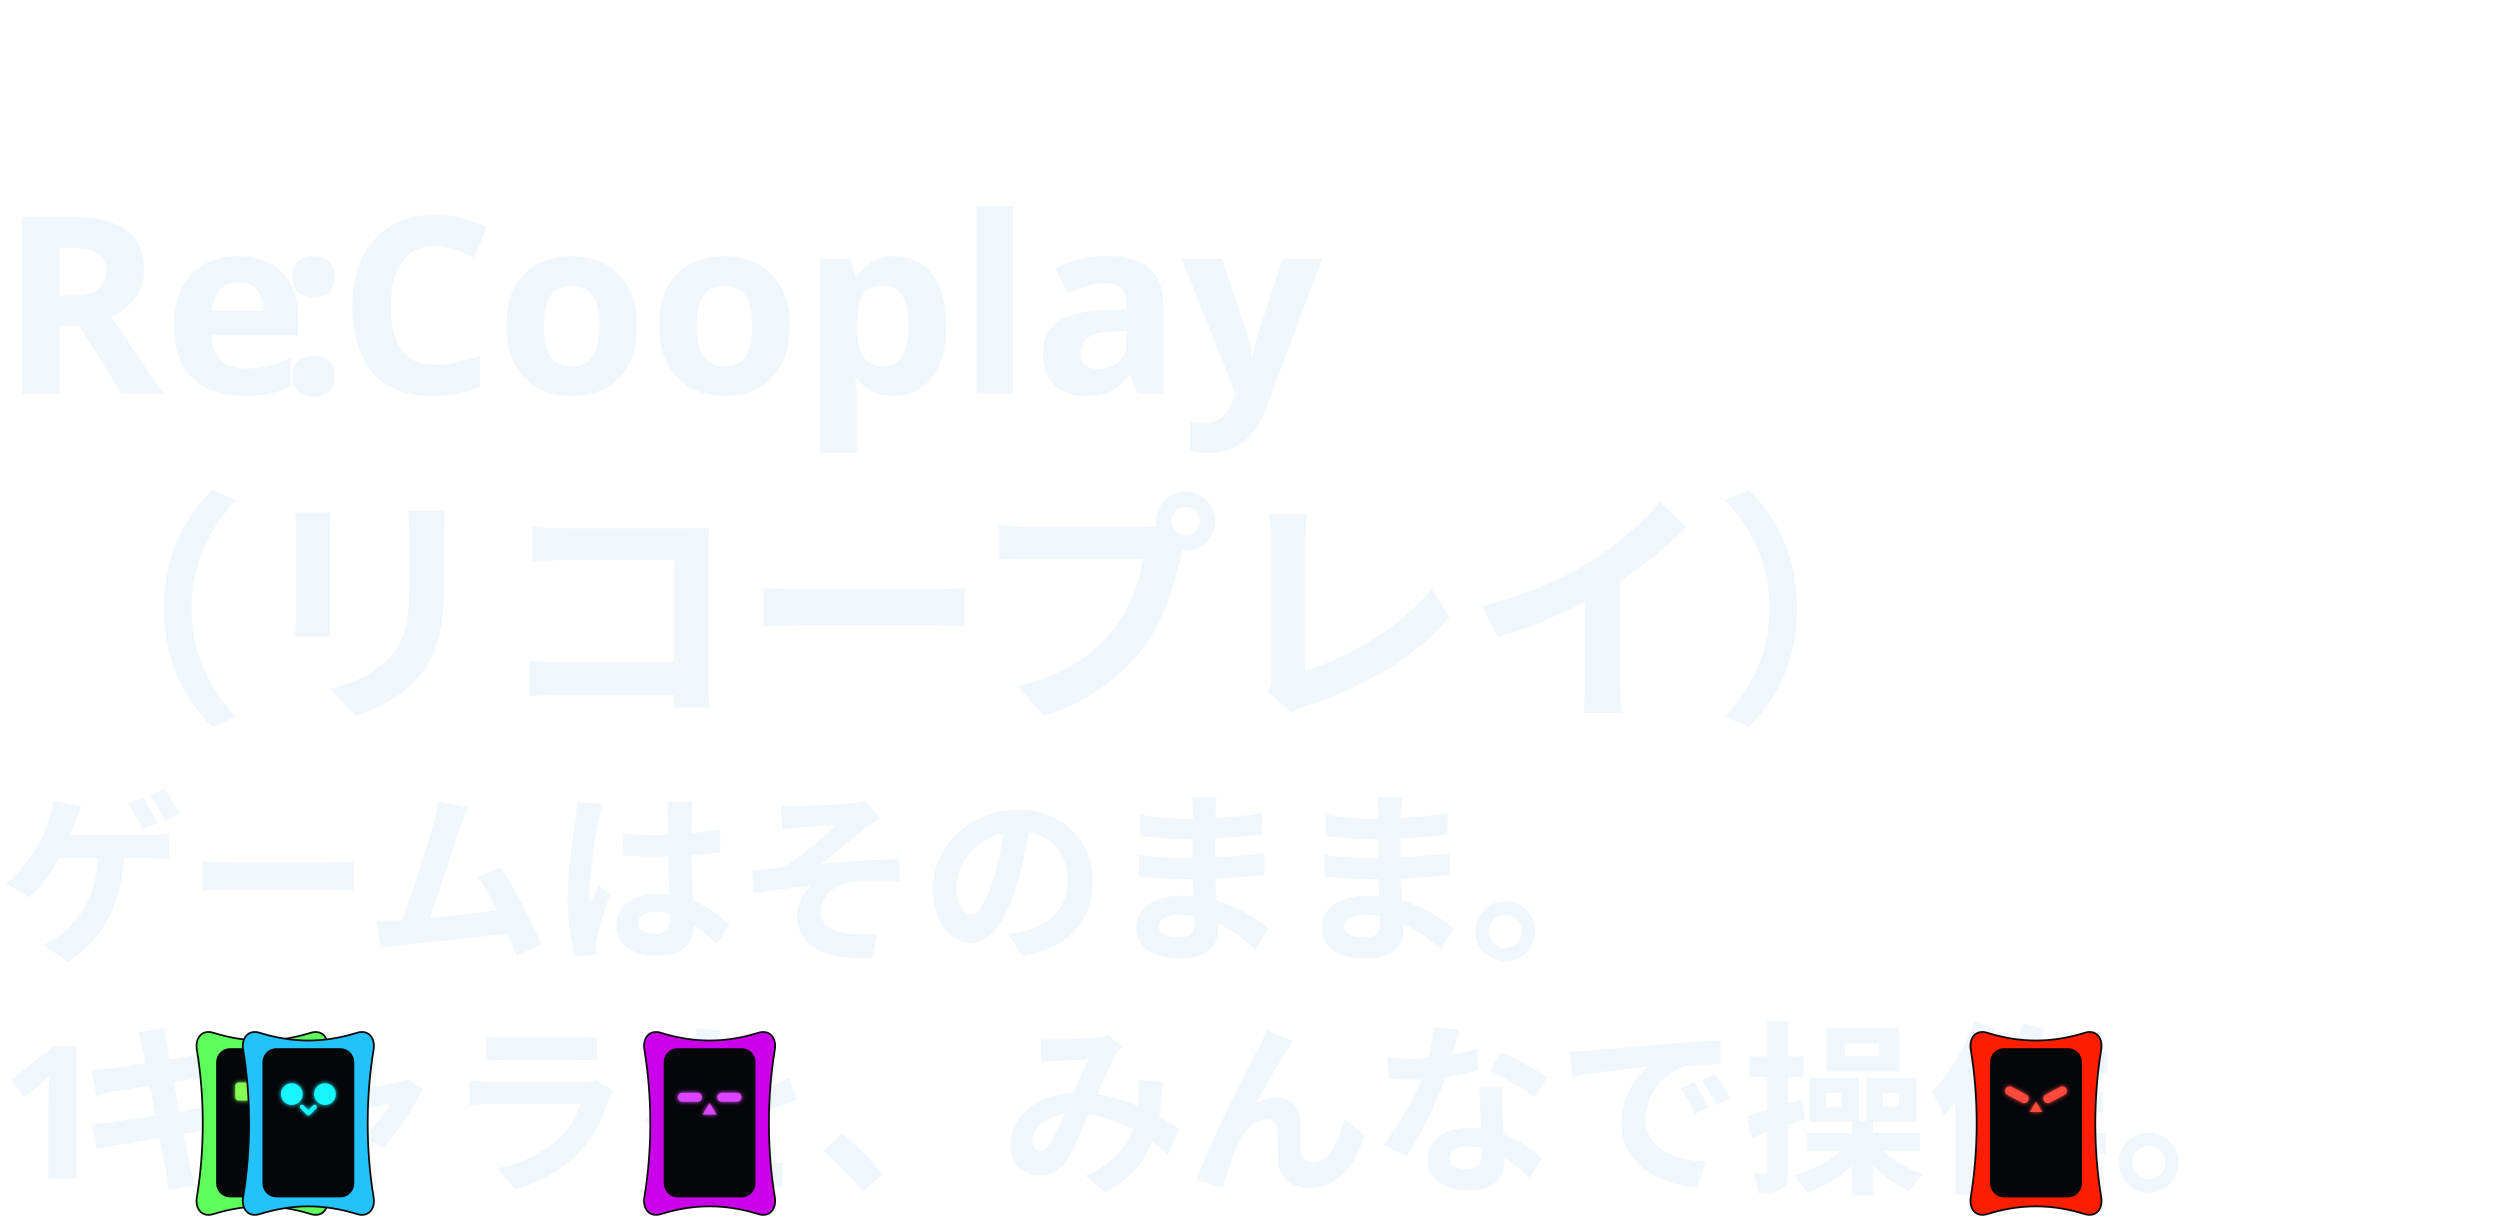
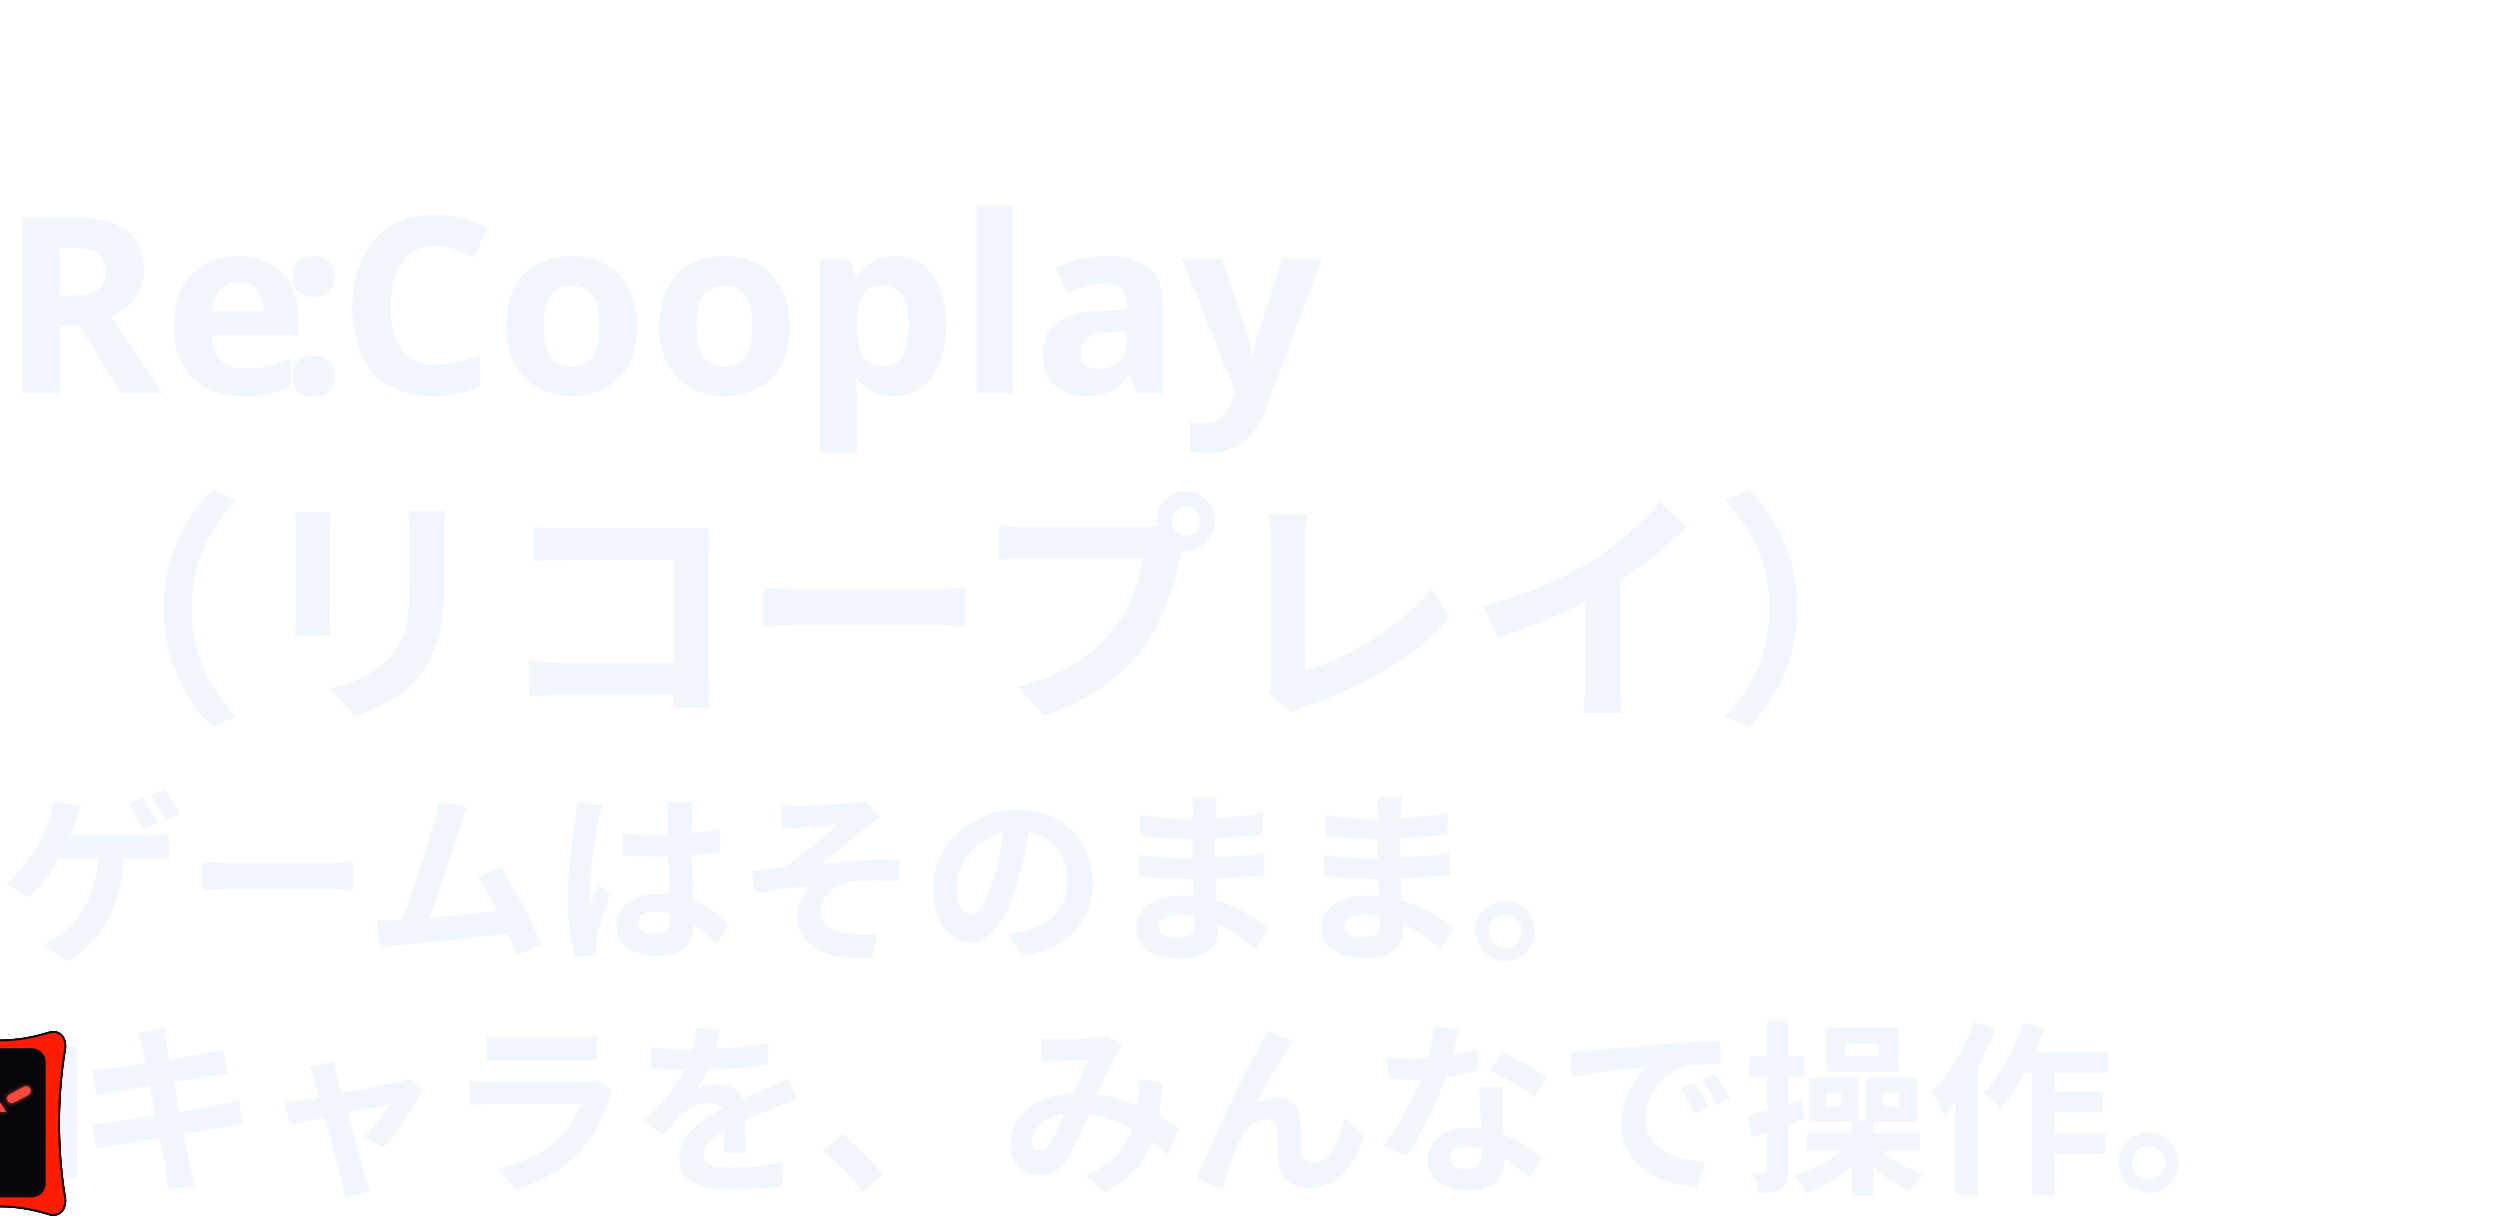
<svg xmlns="http://www.w3.org/2000/svg" viewBox="0 0 324 158.0" width="324" height="158.0" role="img">
  <defs>
    <filter id="glow" x="-30%" y="-30%" width="160%" height="160%">
      <feGaussianBlur stdDeviation="1.6" result="b" />
      <feMerge>
        <feMergeNode in="b" />
        <feMergeNode in="SourceGraphic" />
      </feMerge>
    </filter>
    <linearGradient id="brand" x1="0" y1="0" x2="1" y2="0">
      <stop offset="0" stop-color="#C03BFF" />
      <stop offset=".55" stop-color="#6F86FF" />
      <stop offset="1" stop-color="#22C4FA" />
    </linearGradient>
    <linearGradient id="bg" x1="0" y1="0" x2="1" y2="1">
      <stop offset="0" stop-color="#141827" />
      <stop offset="1" stop-color="#231B35" />
    </linearGradient>
    <style>
.jp{font-family:'Hiragino Sans','Hiragino Kaku Gothic ProN','Yu Gothic UI','Yu Gothic','Meiryo','Noto Sans JP','Noto Sans CJK JP',sans-serif}
.disp{font-family:Impact,Haettenschweiler,'Anton','Arial Narrow Bold','Arial Black',sans-serif}
.gh{font-family:-apple-system,BlinkMacSystemFont,'Segoe UI','Noto Sans',Helvetica,Arial,sans-serif}
.rnd{font-family:RcRounded,'Hiragino Maru Gothic ProN','Yu Gothic UI','Noto Sans JP',sans-serif}
.hand{font-family:RcHand,'Hiragino Maru Gothic ProN','Yu Gothic UI','Noto Sans JP',sans-serif}
.mono{font-family:ui-monospace,SFMono-Regular,'Cascadia Mono',Consolas,'Liberation Mono',monospace}

@keyframes bob{0%,100%{transform:translateY(0)}50%{transform:translateY(-5px)}}
@keyframes blink{0%,90%,100%{transform:scaleY(1)}94%{transform:scaleY(.12)}}
@keyframes flow{to{stroke-dashoffset:-28}}
@keyframes pulse{0%,100%{opacity:.55}50%{opacity:1}}
.bob{animation:bob 2.6s ease-in-out infinite}
.eyes{transform-box:fill-box;transform-origin:center;animation:blink 4.8s infinite}
.flow{stroke-dasharray:6 8;animation:flow 1.1s linear infinite}
.pulse{animation:pulse 2.4s ease-in-out infinite}
@media (prefers-reduced-motion:reduce){.bob,.eyes,.flow,.pulse{animation:none}}
- .h32{font-family:-apple-system,BlinkMacSystemFont,'Segoe UI','Noto Sans',Helvetica,Arial,sans-serif;font-size:32px;font-weight:600;fill:#F0F6FC}.h24{font-family:-apple-system,BlinkMacSystemFont,'Segoe UI','Noto Sans',Helvetica,Arial,sans-serif;font-size:24px;font-weight:600;fill:#F0F6FC}@keyframes a-kick{0%{transform:translate(0.0px,34.0px) rotate(0.0deg) scale(1,1)}24%{transform:translate(0.0px,34.0px) rotate(0.0deg) scale(1,1)}27%{transform:translate(0.0px,0.0px) rotate(0.0deg) scale(1,1)}29.5%{transform:translate(-3.0px,0.0px) rotate(-10.0deg) scale(1,1)}31%{transform:translate(4.0px,0.0px) rotate(16.0deg) scale(1,1)}33%{transform:translate(0.0px,0.0px) rotate(0.0deg) scale(1,1)}39%{transform:translate(0.0px,0.0px) rotate(0.0deg) scale(1,1)}40%{transform:translate(0.0px,-6.0px) rotate(0.0deg) scale(1,1)}41.5%{transform:translate(0.0px,0.0px) rotate(0.0deg) scale(1,1)}84%{transform:translate(0.0px,0.0px) rotate(0.0deg) scale(1,1)}88%{transform:translate(0.0px,34.0px) rotate(0.0deg) scale(1,1)}100%{transform:translate(0.0px,34.0px) rotate(0.0deg) scale(1,1)}}.a-kick{animation:a-kick 12s linear infinite;transform-box:fill-box;transform-origin:50% 100%}@keyframes a-g{0%{transform:translate(0.0px,34.0px) rotate(0.0deg) scale(1,1)}48%{transform:translate(0.0px,34.0px) rotate(0.0deg) scale(1,1)}51%{transform:translate(0.0px,0.0px) rotate(0.0deg) scale(1,1)}53%{transform:translate(0.0px,-4.0px) rotate(0.0deg) scale(1,1)}55%{transform:translate(0.0px,0.0px) rotate(0.0deg) scale(1,1)}56%{transform:translate(3.5px,-4.0px) rotate(0.0deg) scale(1,1)}57%{transform:translate(7.0px,0.0px) rotate(0.0deg) scale(1,1)}58%{transform:translate(10.5px,-4.0px) rotate(0.0deg) scale(1,1)}59%{transform:translate(14.0px,0.0px) rotate(0.0deg) scale(1,1)}60%{transform:translate(17.5px,-4.0px) rotate(0.0deg) scale(1,1)}61%{transform:translate(21.0px,0.0px) rotate(0.0deg) scale(1,1)}62%{transform:translate(24.5px,-4.0px) rotate(0.0deg) scale(1,1)}63%{transform:translate(28.0px,0.0px) rotate(0.0deg) scale(1,1)}66%{transform:translate(28.0px,-4.0px) rotate(0.0deg) scale(1,1)}67%{transform:translate(28.0px,0.0px) rotate(0.0deg) scale(1,1)}76%{transform:translate(28.0px,0.0px) rotate(0.0deg) scale(1,1)}78%{transform:translate(28.0px,-8.0px) rotate(0.0deg) scale(1,1)}80%{transform:translate(28.0px,0.0px) rotate(0.0deg) scale(1,1)}86%{transform:translate(28.0px,0.0px) rotate(0.0deg) scale(1,1)}90%{transform:translate(0.0px,34.0px) rotate(0.0deg) scale(1,1)}100%{transform:translate(0.0px,0.0px) rotate(0.0deg) scale(1,1)}}.a-g{animation:a-g 12s linear infinite;transform-box:fill-box;transform-origin:50% 100%}@keyframes a-b{0%{transform:translate(0.0px,34.0px) rotate(0.0deg) scale(1,1)}54%{transform:translate(0.0px,34.0px) rotate(0.0deg) scale(1,1)}57%{transform:translate(0.0px,0.0px) rotate(0.0deg) scale(1,1)}67%{transform:translate(0.0px,0.0px) rotate(0.0deg) scale(1.06,0.94)}71%{transform:translate(0.0px,0.0px) rotate(0.0deg) scale(1,1)}78%{transform:translate(0.0px,-8.0px) rotate(0.0deg) scale(1,1)}80%{transform:translate(0.0px,0.0px) rotate(0.0deg) scale(1,1)}86%{transform:translate(0.0px,0.0px) rotate(0.0deg) scale(1,1)}90%{transform:translate(0.0px,34.0px) rotate(0.0deg) scale(1,1)}100%{transform:translate(0.0px,0.0px) rotate(0.0deg) scale(1,1)}}.a-b{animation:a-b 12s linear infinite;transform-box:fill-box;transform-origin:50% 100%}@keyframes a-p{0%{transform:translate(0.0px,34.0px) rotate(0.0deg) scale(1,1)}55%{transform:translate(0.0px,34.0px) rotate(0.0deg) scale(1,1)}58%{transform:translate(0.0px,0.0px) rotate(0.0deg) scale(1,1)}61%{transform:translate(-26.0px,-16.0px) rotate(0.0deg) scale(1,1)}63%{transform:translate(-52.0px,-22.8px) rotate(0.0deg) scale(1,1)}67%{transform:translate(-52.0px,-22.8px) rotate(0.0deg) scale(1,1)}68.5%{transform:translate(-52.0px,-31.8px) rotate(0.0deg) scale(1,1)}70.5%{transform:translate(-52.0px,-22.8px) rotate(0.0deg) scale(1,1)}73%{transform:translate(-38.0px,-16.0px) rotate(0.0deg) scale(1,1)}75%{transform:translate(-28.0px,0.0px) rotate(0.0deg) scale(1,1)}78%{transform:translate(-28.0px,-8.0px) rotate(0.0deg) scale(1,1)}80%{transform:translate(-28.0px,0.0px) rotate(0.0deg) scale(1,1)}86%{transform:translate(-28.0px,0.0px) rotate(0.0deg) scale(1,1)}90%{transform:translate(0.0px,34.0px) rotate(0.0deg) scale(1,1)}100%{transform:translate(0.0px,0.0px) rotate(0.0deg) scale(1,1)}}.a-p{animation:a-p 12s linear infinite;transform-box:fill-box;transform-origin:50% 100%}@keyframes g2{0%{transform:translate(0.0px,0.0px) rotate(0.0deg) scale(1,1)}38%{transform:translate(0.0px,0.0px) rotate(0.0deg) scale(1,1)}38.8%{transform:translate(-3.0px,-3.0px) rotate(-18.0deg) scale(1,1)}39%{transform:translate(-3.0px,-3.0px) rotate(0.0deg) scale(1,1)}39.86%{transform:translate(-3.4px,12.3px) rotate(0.0deg) scale(1,1)}40.71%{transform:translate(-3.9px,27.6px) rotate(0.0deg) scale(1,1)}41.57%{transform:translate(-4.3px,42.9px) rotate(0.0deg) scale(1,1)}42.43%{transform:translate(-4.7px,58.1px) rotate(0.0deg) scale(1,1)}43.29%{transform:translate(-5.1px,73.4px) rotate(0.0deg) scale(1,1)}44.14%{transform:translate(-5.6px,88.7px) rotate(0.0deg) scale(1,1)}45%{transform:translate(-6.0px,104.0px) rotate(0.0deg) scale(1,1)}45.8%{transform:translate(-6.0px,104.0px) rotate(0.0deg) scale(1.25,0.7)}47%{transform:translate(-6.0px,97.0px) rotate(0.0deg) scale(1,1)}48.5%{transform:translate(-6.0px,104.0px) rotate(0.0deg) scale(1,1)}49.3%{transform:translate(-6.0px,104.0px) rotate(0.0deg) scale(1.1,0.85)}50.3%{transform:translate(-6.0px,104.0px) rotate(0.0deg) scale(1,1)}53%{transform:translate(-6.0px,104.0px) rotate(0.0deg) scale(1,1)}55%{transform:translate(-6.0px,75.2px) rotate(0.0deg) scale(1,1)}63%{transform:translate(22.0px,75.2px) rotate(0.0deg) scale(1,1)}65%{transform:translate(22.0px,75.2px) rotate(0.0deg) scale(1,1)}67%{transform:translate(0.0px,49.2px) rotate(0.0deg) scale(1,1)}70%{transform:translate(0.0px,-6.0px) rotate(0.0deg) scale(1,1)}71.5%{transform:translate(0.0px,0.0px) rotate(0.0deg) scale(1.12,0.88)}73%{transform:translate(0.0px,0.0px) rotate(0.0deg) scale(1,1)}100%{transform:translate(0.0px,0.0px) rotate(0.0deg) scale(1,1)}}.g2{animation:g2 12s linear infinite;transform-box:fill-box;transform-origin:50% 100%}@keyframes g39{0%{transform:translate(0.0px,0.0px) rotate(0.0deg) scale(1,1)}30.5%{transform:translate(0.0px,0.0px) rotate(0.0deg) scale(1,1)}31%{transform:translate(0.0px,0.0px) rotate(0.0deg) scale(1,1)}31.7%{transform:translate(-24.0px,-62.6px) rotate(0.0deg) scale(1,1)}32.4%{transform:translate(-48.1px,-113.7px) rotate(0.0deg) scale(1,1)}33.1%{transform:translate(-72.1px,-153.3px) rotate(0.0deg) scale(1,1)}33.8%{transform:translate(-96.2px,-181.5px) rotate(0.0deg) scale(1,1)}34.5%{transform:translate(-120.2px,-198.1px) rotate(0.0deg) scale(1,1)}35.2%{transform:translate(-144.2px,-203.4px) rotate(0.0deg) scale(1,1)}35.9%{transform:translate(-168.3px,-197.1px) rotate(0.0deg) scale(1,1)}36.6%{transform:translate(-192.3px,-179.3px) rotate(0.0deg) scale(1,1)}37.3%{transform:translate(-216.3px,-150.1px) rotate(0.0deg) scale(1,1)}38%{transform:translate(-240.4px,-109.4px) rotate(0.0deg) scale(1,1)}40%{transform:translate(-222.4px,-121.4px) rotate(0.0deg) scale(1,1)}43%{transform:translate(-204.4px,-36.4px) rotate(0.0deg) scale(1,1)}45%{transform:translate(-194.4px,0.0px) rotate(0.0deg) scale(1,1)}46.5%{transform:translate(-188.4px,-8.0px) rotate(0.0deg) scale(1,1)}48%{transform:translate(-182.4px,0.0px) rotate(0.0deg) scale(1,1)}54%{transform:translate(-84.1px,0.0px) rotate(0.0deg) scale(1,1)}56%{transform:translate(0.0px,-5.0px) rotate(0.0deg) scale(1,1)}57.5%{transform:translate(0.0px,0.0px) rotate(0.0deg) scale(1,1)}100%{transform:translate(0.0px,0.0px) rotate(0.0deg) scale(1,1)}}.g39{animation:g39 12s linear infinite;transform-box:fill-box;transform-origin:50% 50%}@media (prefers-reduced-motion:reduce){*{animation:none!important}}</style>
+ .h32{font-family:-apple-system,BlinkMacSystemFont,'Segoe UI','Noto Sans',Helvetica,Arial,sans-serif;font-size:32px;font-weight:600;fill:#F0F6FC}.h24{font-family:-apple-system,BlinkMacSystemFont,'Segoe UI','Noto Sans',Helvetica,Arial,sans-serif;font-size:24px;font-weight:600;fill:#F0F6FC}@keyframes a-m0{0%{transform:translate(-30.0px,0.0px) rotate(0.0deg) scale(1,1)}40%{transform:translate(-30.0px,0.0px) rotate(0.0deg) scale(1,1)}41.6%{transform:translate(-18.4px,-3.0px) rotate(0.0deg) scale(1,1)}43.2%{transform:translate(-6.8px,0.0px) rotate(0.0deg) scale(1,1)}44.8%{transform:translate(4.8px,-3.0px) rotate(0.0deg) scale(1,1)}46.4%{transform:translate(16.4px,0.0px) rotate(0.0deg) scale(1,1)}48%{transform:translate(27.9px,-3.0px) rotate(0.0deg) scale(1,1)}48.2%{transform:translate(27.9px,0.0px) rotate(0.0deg) scale(1.1,0.86)}48.53%{transform:translate(29.6px,-15.8px) rotate(0.0deg) scale(1,1)}48.71%{transform:translate(30.5px,-21.4px) rotate(0.0deg) scale(1,1)}48.9%{transform:translate(31.4px,-24.3px) rotate(0.0deg) scale(1,1)}49.2%{transform:translate(32.6px,-24.4px) rotate(0.0deg) scale(1.12,0.86)}49.33%{transform:translate(32.6px,-24.4px) rotate(0.0deg) scale(1,1)}49.53%{transform:translate(32.6px,-24.4px) rotate(0.0deg) scale(1.1,0.86)}49.86%{transform:translate(34.2px,-42.2px) rotate(0.0deg) scale(1,1)}50.05%{transform:translate(35.2px,-48.9px) rotate(0.0deg) scale(1,1)}50.23%{transform:translate(36.1px,-53.0px) rotate(0.0deg) scale(1,1)}50.53%{transform:translate(37.3px,-54.5px) rotate(0.0deg) scale(1.12,0.86)}50.67%{transform:translate(37.3px,-54.5px) rotate(0.0deg) scale(1,1)}50.87%{transform:translate(37.3px,-54.5px) rotate(0.0deg) scale(1.1,0.86)}51.19%{transform:translate(38.9px,-75.1px) rotate(0.0deg) scale(1,1)}51.38%{transform:translate(39.8px,-83.4px) rotate(0.0deg) scale(1,1)}51.57%{transform:translate(40.8px,-89.1px) rotate(0.0deg) scale(1,1)}51.87%{transform:translate(41.9px,-92.6px) rotate(0.0deg) scale(1.12,0.86)}52%{transform:translate(41.9px,-92.6px) rotate(0.0deg) scale(1,1)}54%{transform:translate(41.9px,-95.6px) rotate(0.0deg) scale(1,1)}56%{transform:translate(41.9px,-92.6px) rotate(0.0deg) scale(1,1)}58%{transform:translate(41.9px,-94.6px) rotate(0.0deg) scale(1,1)}60%{transform:translate(47.9px,-96.6px) rotate(0.0deg) scale(1,1)}62%{transform:translate(41.9px,-94.6px) rotate(0.0deg) scale(1,1)}64%{transform:translate(35.9px,-96.6px) rotate(0.0deg) scale(1,1)}66%{transform:translate(41.9px,-92.6px) rotate(0.0deg) scale(1,1)}70%{transform:translate(41.9px,-92.6px) rotate(0.0deg) scale(1,1)}71.6%{transform:translate(41.9px,-92.6px) rotate(0.0deg) scale(1.08,0.9)}74.4%{transform:translate(41.9px,-99.6px) rotate(0.0deg) scale(0.95,1.06)}77.2%{transform:translate(41.9px,-92.6px) rotate(0.0deg) scale(1.06,0.92)}78%{transform:translate(41.9px,-92.6px) rotate(0.0deg) scale(1,1)}78.3%{transform:translate(41.9px,-92.6px) rotate(0.0deg) scale(1.1,0.86)}78.79%{transform:translate(41.9px,-84.7px) rotate(0.0deg) scale(1,1)}79.07%{transform:translate(41.9px,-77.6px) rotate(0.0deg) scale(1,1)}79.35%{transform:translate(41.9px,-68.5px) rotate(0.0deg) scale(1,1)}79.8%{transform:translate(41.9px,-54.5px) rotate(0.0deg) scale(1.12,0.86)}80%{transform:translate(41.9px,-54.5px) rotate(0.0deg) scale(1,1)}80.3%{transform:translate(41.9px,-54.5px) rotate(0.0deg) scale(1.1,0.86)}80.79%{transform:translate(41.9px,-49.4px) rotate(0.0deg) scale(1,1)}81.07%{transform:translate(41.9px,-43.9px) rotate(0.0deg) scale(1,1)}81.35%{transform:translate(41.9px,-36.4px) rotate(0.0deg) scale(1,1)}81.8%{transform:translate(41.9px,-24.4px) rotate(0.0deg) scale(1.12,0.86)}82%{transform:translate(41.9px,-24.4px) rotate(0.0deg) scale(1,1)}82.3%{transform:translate(41.9px,-24.4px) rotate(0.0deg) scale(1.1,0.86)}82.79%{transform:translate(41.9px,-21.4px) rotate(0.0deg) scale(1,1)}83.07%{transform:translate(41.9px,-16.9px) rotate(0.0deg) scale(1,1)}83.35%{transform:translate(41.9px,-10.6px) rotate(0.0deg) scale(1,1)}83.8%{transform:translate(41.9px,0.0px) rotate(0.0deg) scale(1.12,0.86)}84%{transform:translate(41.9px,0.0px) rotate(0.0deg) scale(1,1)}85.43%{transform:translate(30.2px,-3.0px) rotate(0.0deg) scale(1,1)}86.86%{transform:translate(18.5px,0.0px) rotate(0.0deg) scale(1,1)}88.29%{transform:translate(6.8px,-3.0px) rotate(0.0deg) scale(1,1)}89.71%{transform:translate(-4.9px,0.0px) rotate(0.0deg) scale(1,1)}91.14%{transform:translate(-16.6px,-3.0px) rotate(0.0deg) scale(1,1)}92.57%{transform:translate(-28.3px,0.0px) rotate(0.0deg) scale(1,1)}94%{transform:translate(-40.0px,-3.0px) rotate(0.0deg) scale(1,1)}100%{transform:translate(-40.0px,-3.0px) rotate(0.0deg) scale(1,1)}}.a-m0{animation:a-m0 14s linear infinite;transform-box:fill-box;transform-origin:50% 100%}@keyframes a-m1{0%{transform:translate(-30.0px,0.0px) rotate(0.0deg) scale(1,1)}42%{transform:translate(-30.0px,0.0px) rotate(0.0deg) scale(1,1)}43.33%{transform:translate(-17.0px,-3.0px) rotate(0.0deg) scale(1,1)}44.67%{transform:translate(-4.0px,0.0px) rotate(0.0deg) scale(1,1)}46%{transform:translate(9.0px,-3.0px) rotate(0.0deg) scale(1,1)}47.33%{transform:translate(22.0px,0.0px) rotate(0.0deg) scale(1,1)}48.67%{transform:translate(35.0px,-3.0px) rotate(0.0deg) scale(1,1)}50%{transform:translate(47.9px,0.0px) rotate(0.0deg) scale(1,1)}50.15%{transform:translate(47.9px,0.0px) rotate(0.0deg) scale(1.1,0.86)}50.4%{transform:translate(49.6px,-15.8px) rotate(0.0deg) scale(1,1)}50.53%{transform:translate(50.5px,-21.4px) rotate(0.0deg) scale(1,1)}50.67%{transform:translate(51.4px,-24.3px) rotate(0.0deg) scale(1,1)}50.9%{transform:translate(52.6px,-24.4px) rotate(0.0deg) scale(1.12,0.86)}51%{transform:translate(52.6px,-24.4px) rotate(0.0deg) scale(1,1)}51.15%{transform:translate(52.6px,-24.4px) rotate(0.0deg) scale(1.1,0.86)}51.4%{transform:translate(54.2px,-42.2px) rotate(0.0deg) scale(1,1)}51.53%{transform:translate(55.2px,-48.9px) rotate(0.0deg) scale(1,1)}51.67%{transform:translate(56.1px,-53.0px) rotate(0.0deg) scale(1,1)}51.9%{transform:translate(57.3px,-54.5px) rotate(0.0deg) scale(1.12,0.86)}52%{transform:translate(57.3px,-54.5px) rotate(0.0deg) scale(1,1)}52.15%{transform:translate(57.3px,-54.5px) rotate(0.0deg) scale(1.1,0.86)}52.4%{transform:translate(58.9px,-75.1px) rotate(0.0deg) scale(1,1)}52.53%{transform:translate(59.8px,-83.4px) rotate(0.0deg) scale(1,1)}52.67%{transform:translate(60.8px,-89.1px) rotate(0.0deg) scale(1,1)}52.9%{transform:translate(61.9px,-92.6px) rotate(0.0deg) scale(1.12,0.86)}53%{transform:translate(61.9px,-92.6px) rotate(0.0deg) scale(1,1)}54.5%{transform:translate(61.9px,-95.6px) rotate(0.0deg) scale(1,1)}56%{transform:translate(61.9px,-92.6px) rotate(0.0deg) scale(1,1)}58%{transform:translate(61.9px,-94.6px) rotate(0.0deg) scale(1,1)}60%{transform:translate(67.9px,-96.6px) rotate(0.0deg) scale(1,1)}62%{transform:translate(61.9px,-94.6px) rotate(0.0deg) scale(1,1)}64%{transform:translate(55.9px,-96.6px) rotate(0.0deg) scale(1,1)}66%{transform:translate(61.9px,-92.6px) rotate(0.0deg) scale(1,1)}70%{transform:translate(61.9px,-92.6px) rotate(0.0deg) scale(1,1)}71.7%{transform:translate(61.9px,-92.6px) rotate(0.0deg) scale(1.08,0.9)}74.67%{transform:translate(61.9px,-99.6px) rotate(0.0deg) scale(0.95,1.06)}77.65%{transform:translate(61.9px,-92.6px) rotate(0.0deg) scale(1.06,0.92)}78.5%{transform:translate(61.9px,-92.6px) rotate(0.0deg) scale(1,1)}78.78%{transform:translate(61.9px,-92.6px) rotate(0.0deg) scale(1.1,0.86)}79.22%{transform:translate(61.9px,-84.7px) rotate(0.0deg) scale(1,1)}79.48%{transform:translate(61.9px,-77.6px) rotate(0.0deg) scale(1,1)}79.74%{transform:translate(61.9px,-68.5px) rotate(0.0deg) scale(1,1)}80.15%{transform:translate(61.9px,-54.5px) rotate(0.0deg) scale(1.12,0.86)}80.33%{transform:translate(61.9px,-54.5px) rotate(0.0deg) scale(1,1)}80.61%{transform:translate(61.9px,-54.5px) rotate(0.0deg) scale(1.1,0.86)}81.06%{transform:translate(61.9px,-49.4px) rotate(0.0deg) scale(1,1)}81.31%{transform:translate(61.9px,-43.9px) rotate(0.0deg) scale(1,1)}81.57%{transform:translate(61.9px,-36.4px) rotate(0.0deg) scale(1,1)}81.98%{transform:translate(61.9px,-24.4px) rotate(0.0deg) scale(1.12,0.86)}82.17%{transform:translate(61.9px,-24.4px) rotate(0.0deg) scale(1,1)}82.44%{transform:translate(61.9px,-24.4px) rotate(0.0deg) scale(1.1,0.86)}82.89%{transform:translate(61.9px,-21.4px) rotate(0.0deg) scale(1,1)}83.15%{transform:translate(61.9px,-16.9px) rotate(0.0deg) scale(1,1)}83.4%{transform:translate(61.9px,-10.6px) rotate(0.0deg) scale(1,1)}83.82%{transform:translate(61.9px,0.0px) rotate(0.0deg) scale(1.12,0.86)}84%{transform:translate(61.9px,0.0px) rotate(0.0deg) scale(1,1)}85.25%{transform:translate(49.2px,-3.0px) rotate(0.0deg) scale(1,1)}86.5%{transform:translate(36.5px,0.0px) rotate(0.0deg) scale(1,1)}87.75%{transform:translate(23.7px,-3.0px) rotate(0.0deg) scale(1,1)}89%{transform:translate(11.0px,0.0px) rotate(0.0deg) scale(1,1)}90.25%{transform:translate(-1.8px,-3.0px) rotate(0.0deg) scale(1,1)}91.5%{transform:translate(-14.5px,0.0px) rotate(0.0deg) scale(1,1)}92.75%{transform:translate(-27.3px,-3.0px) rotate(0.0deg) scale(1,1)}94%{transform:translate(-40.0px,0.0px) rotate(0.0deg) scale(1,1)}100%{transform:translate(-40.0px,0.0px) rotate(0.0deg) scale(1,1)}}.a-m1{animation:a-m1 14s linear infinite;transform-box:fill-box;transform-origin:50% 100%}@keyframes a-m2{0%{transform:translate(-30.0px,0.0px) rotate(0.0deg) scale(1,1)}44%{transform:translate(-30.0px,0.0px) rotate(0.0deg) scale(1,1)}45%{transform:translate(-17.8px,-3.0px) rotate(0.0deg) scale(1,1)}46%{transform:translate(-5.5px,0.0px) rotate(0.0deg) scale(1,1)}47%{transform:translate(6.7px,-3.0px) rotate(0.0deg) scale(1,1)}48%{transform:translate(19.0px,0.0px) rotate(0.0deg) scale(1,1)}49%{transform:translate(31.2px,-3.0px) rotate(0.0deg) scale(1,1)}50%{transform:translate(43.5px,0.0px) rotate(0.0deg) scale(1,1)}51%{transform:translate(55.7px,-3.0px) rotate(0.0deg) scale(1,1)}52%{transform:translate(67.9px,0.0px) rotate(0.0deg) scale(1,1)}52.1%{transform:translate(67.9px,0.0px) rotate(0.0deg) scale(1.1,0.86)}52.26%{transform:translate(69.6px,-15.8px) rotate(0.0deg) scale(1,1)}52.36%{transform:translate(70.5px,-21.4px) rotate(0.0deg) scale(1,1)}52.45%{transform:translate(71.4px,-24.3px) rotate(0.0deg) scale(1,1)}52.6%{transform:translate(72.6px,-24.4px) rotate(0.0deg) scale(1.12,0.86)}52.67%{transform:translate(72.6px,-24.4px) rotate(0.0deg) scale(1,1)}52.77%{transform:translate(72.6px,-24.4px) rotate(0.0deg) scale(1.1,0.86)}52.93%{transform:translate(74.2px,-42.2px) rotate(0.0deg) scale(1,1)}53.02%{transform:translate(75.2px,-48.9px) rotate(0.0deg) scale(1,1)}53.12%{transform:translate(76.1px,-53.0px) rotate(0.0deg) scale(1,1)}53.27%{transform:translate(77.3px,-54.5px) rotate(0.0deg) scale(1.12,0.86)}53.33%{transform:translate(77.3px,-54.5px) rotate(0.0deg) scale(1,1)}53.43%{transform:translate(77.3px,-54.5px) rotate(0.0deg) scale(1.1,0.86)}53.6%{transform:translate(78.9px,-75.1px) rotate(0.0deg) scale(1,1)}53.69%{transform:translate(79.8px,-83.4px) rotate(0.0deg) scale(1,1)}53.78%{transform:translate(80.8px,-89.1px) rotate(0.0deg) scale(1,1)}53.93%{transform:translate(81.9px,-92.6px) rotate(0.0deg) scale(1.12,0.86)}54%{transform:translate(81.9px,-92.6px) rotate(0.0deg) scale(1,1)}55%{transform:translate(81.9px,-95.6px) rotate(0.0deg) scale(1,1)}56%{transform:translate(81.9px,-92.6px) rotate(0.0deg) scale(1,1)}58%{transform:translate(81.9px,-94.6px) rotate(0.0deg) scale(1,1)}60%{transform:translate(87.9px,-96.6px) rotate(0.0deg) scale(1,1)}62%{transform:translate(81.9px,-94.6px) rotate(0.0deg) scale(1,1)}64%{transform:translate(75.9px,-96.6px) rotate(0.0deg) scale(1,1)}66%{transform:translate(81.9px,-92.6px) rotate(0.0deg) scale(1,1)}70%{transform:translate(81.9px,-92.6px) rotate(0.0deg) scale(1,1)}71.8%{transform:translate(81.9px,-92.6px) rotate(0.0deg) scale(1.08,0.9)}74.95%{transform:translate(81.9px,-99.6px) rotate(0.0deg) scale(0.95,1.06)}78.1%{transform:translate(81.9px,-92.6px) rotate(0.0deg) scale(1.06,0.92)}79%{transform:translate(81.9px,-92.6px) rotate(0.0deg) scale(1,1)}79.25%{transform:translate(81.9px,-92.6px) rotate(0.0deg) scale(1.1,0.86)}79.66%{transform:translate(81.9px,-84.7px) rotate(0.0deg) scale(1,1)}79.89%{transform:translate(81.9px,-77.6px) rotate(0.0deg) scale(1,1)}80.12%{transform:translate(81.9px,-68.5px) rotate(0.0deg) scale(1,1)}80.5%{transform:translate(81.9px,-54.5px) rotate(0.0deg) scale(1.12,0.86)}80.67%{transform:translate(81.9px,-54.5px) rotate(0.0deg) scale(1,1)}80.92%{transform:translate(81.9px,-54.5px) rotate(0.0deg) scale(1.1,0.86)}81.33%{transform:translate(81.9px,-49.4px) rotate(0.0deg) scale(1,1)}81.56%{transform:translate(81.9px,-43.9px) rotate(0.0deg) scale(1,1)}81.79%{transform:translate(81.9px,-36.4px) rotate(0.0deg) scale(1,1)}82.17%{transform:translate(81.9px,-24.4px) rotate(0.0deg) scale(1.12,0.86)}82.33%{transform:translate(81.9px,-24.4px) rotate(0.0deg) scale(1,1)}82.58%{transform:translate(81.9px,-24.4px) rotate(0.0deg) scale(1.1,0.86)}82.99%{transform:translate(81.9px,-21.4px) rotate(0.0deg) scale(1,1)}83.23%{transform:translate(81.9px,-16.9px) rotate(0.0deg) scale(1,1)}83.46%{transform:translate(81.9px,-10.6px) rotate(0.0deg) scale(1,1)}83.83%{transform:translate(81.9px,0.0px) rotate(0.0deg) scale(1.12,0.86)}84%{transform:translate(81.9px,0.0px) rotate(0.0deg) scale(1,1)}85%{transform:translate(69.7px,-3.0px) rotate(0.0deg) scale(1,1)}86%{transform:translate(57.6px,0.0px) rotate(0.0deg) scale(1,1)}87%{transform:translate(45.4px,-3.0px) rotate(0.0deg) scale(1,1)}88%{transform:translate(33.2px,0.0px) rotate(0.0deg) scale(1,1)}89%{transform:translate(21.0px,-3.0px) rotate(0.0deg) scale(1,1)}90%{transform:translate(8.8px,0.0px) rotate(0.0deg) scale(1,1)}91%{transform:translate(-3.4px,-3.0px) rotate(0.0deg) scale(1,1)}92%{transform:translate(-15.6px,0.0px) rotate(0.0deg) scale(1,1)}93%{transform:translate(-27.8px,-3.0px) rotate(0.0deg) scale(1,1)}94%{transform:translate(-40.0px,0.0px) rotate(0.0deg) scale(1,1)}100%{transform:translate(-40.0px,0.0px) rotate(0.0deg) scale(1,1)}}.a-m2{animation:a-m2 14s linear infinite;transform-box:fill-box;transform-origin:50% 100%}@keyframes a-kick{0%{transform:translate(348.0px,0.0px) rotate(0.0deg) scale(1,1)}16%{transform:translate(348.0px,0.0px) rotate(0.0deg) scale(1,1)}19.33%{transform:translate(335.3px,-3.0px) rotate(0.0deg) scale(1,1)}22.67%{transform:translate(322.6px,0.0px) rotate(0.0deg) scale(1,1)}26%{transform:translate(309.8px,-3.0px) rotate(0.0deg) scale(1,1)}27%{transform:translate(309.8px,0.0px) rotate(-14.0deg) scale(1,1)}28.5%{transform:translate(309.8px,0.0px) rotate(18.0deg) scale(1,1)}30%{transform:translate(309.8px,0.0px) rotate(0.0deg) scale(1,1)}31.29%{transform:translate(297.5px,-3.0px) rotate(0.0deg) scale(1,1)}32.59%{transform:translate(285.2px,0.0px) rotate(0.0deg) scale(1,1)}33.88%{transform:translate(272.8px,-3.0px) rotate(0.0deg) scale(1,1)}35.18%{transform:translate(260.5px,0.0px) rotate(0.0deg) scale(1,1)}36.47%{transform:translate(248.1px,-3.0px) rotate(0.0deg) scale(1,1)}37.76%{transform:translate(235.8px,0.0px) rotate(0.0deg) scale(1,1)}39.06%{transform:translate(223.4px,-3.0px) rotate(0.0deg) scale(1,1)}40.35%{transform:translate(211.1px,0.0px) rotate(0.0deg) scale(1,1)}41.65%{transform:translate(198.7px,-3.0px) rotate(0.0deg) scale(1,1)}42.94%{transform:translate(186.4px,0.0px) rotate(0.0deg) scale(1,1)}44.24%{transform:translate(174.0px,-3.0px) rotate(0.0deg) scale(1,1)}45.53%{transform:translate(161.7px,0.0px) rotate(0.0deg) scale(1,1)}46.82%{transform:translate(149.3px,-3.0px) rotate(0.0deg) scale(1,1)}48.12%{transform:translate(137.0px,0.0px) rotate(0.0deg) scale(1,1)}49.41%{transform:translate(124.6px,-3.0px) rotate(0.0deg) scale(1,1)}50.71%{transform:translate(112.3px,0.0px) rotate(0.0deg) scale(1,1)}52%{transform:translate(99.9px,-3.0px) rotate(0.0deg) scale(1,1)}52.7%{transform:translate(99.9px,0.0px) rotate(0.0deg) scale(1.1,0.86)}53.84%{transform:translate(98.1px,-15.8px) rotate(0.0deg) scale(1,1)}54.5%{transform:translate(97.0px,-21.4px) rotate(0.0deg) scale(1,1)}55.15%{transform:translate(95.9px,-24.3px) rotate(0.0deg) scale(1,1)}56.2%{transform:translate(94.6px,-24.4px) rotate(0.0deg) scale(1.12,0.86)}56.67%{transform:translate(94.6px,-24.4px) rotate(0.0deg) scale(1,1)}57.37%{transform:translate(94.6px,-24.4px) rotate(0.0deg) scale(1.1,0.86)}58.51%{transform:translate(92.7px,-42.2px) rotate(0.0deg) scale(1,1)}59.16%{transform:translate(91.7px,-48.9px) rotate(0.0deg) scale(1,1)}59.82%{transform:translate(90.6px,-53.0px) rotate(0.0deg) scale(1,1)}60.87%{transform:translate(89.3px,-54.5px) rotate(0.0deg) scale(1.12,0.86)}61.33%{transform:translate(89.3px,-54.5px) rotate(0.0deg) scale(1,1)}62.03%{transform:translate(89.3px,-54.5px) rotate(0.0deg) scale(1.1,0.86)}63.18%{transform:translate(87.4px,-75.1px) rotate(0.0deg) scale(1,1)}63.83%{transform:translate(86.3px,-83.4px) rotate(0.0deg) scale(1,1)}64.48%{transform:translate(85.3px,-89.1px) rotate(0.0deg) scale(1,1)}65.53%{transform:translate(83.9px,-92.6px) rotate(0.0deg) scale(1.12,0.86)}66%{transform:translate(83.9px,-92.6px) rotate(0.0deg) scale(1,1)}67.4%{transform:translate(83.9px,-92.6px) rotate(0.0deg) scale(1.08,0.9)}69.85%{transform:translate(83.9px,-104.6px) rotate(0.0deg) scale(0.95,1.06)}72.3%{transform:translate(83.9px,-92.6px) rotate(0.0deg) scale(1.06,0.92)}73%{transform:translate(83.9px,-92.6px) rotate(0.0deg) scale(1,1)}78%{transform:translate(83.9px,-92.6px) rotate(0.0deg) scale(1,1)}78.4%{transform:translate(83.9px,-92.6px) rotate(0.0deg) scale(1.08,0.9)}79.1%{transform:translate(83.9px,-99.6px) rotate(0.0deg) scale(0.95,1.06)}79.8%{transform:translate(83.9px,-92.6px) rotate(0.0deg) scale(1.06,0.92)}80%{transform:translate(83.9px,-92.6px) rotate(0.0deg) scale(1,1)}80.3%{transform:translate(83.9px,-92.6px) rotate(0.0deg) scale(1.1,0.86)}80.79%{transform:translate(83.9px,-84.7px) rotate(0.0deg) scale(1,1)}81.07%{transform:translate(83.9px,-77.6px) rotate(0.0deg) scale(1,1)}81.35%{transform:translate(83.9px,-68.5px) rotate(0.0deg) scale(1,1)}81.8%{transform:translate(83.9px,-54.5px) rotate(0.0deg) scale(1.12,0.86)}82%{transform:translate(83.9px,-54.5px) rotate(0.0deg) scale(1,1)}82.3%{transform:translate(83.9px,-54.5px) rotate(0.0deg) scale(1.1,0.86)}82.79%{transform:translate(83.9px,-49.4px) rotate(0.0deg) scale(1,1)}83.07%{transform:translate(83.9px,-43.9px) rotate(0.0deg) scale(1,1)}83.35%{transform:translate(83.9px,-36.4px) rotate(0.0deg) scale(1,1)}83.8%{transform:translate(83.9px,-24.4px) rotate(0.0deg) scale(1.12,0.86)}84%{transform:translate(83.9px,-24.4px) rotate(0.0deg) scale(1,1)}84.3%{transform:translate(83.9px,-24.4px) rotate(0.0deg) scale(1.1,0.86)}84.79%{transform:translate(83.9px,-21.4px) rotate(0.0deg) scale(1,1)}85.07%{transform:translate(83.9px,-16.9px) rotate(0.0deg) scale(1,1)}85.35%{transform:translate(83.9px,-10.6px) rotate(0.0deg) scale(1,1)}85.8%{transform:translate(83.9px,0.0px) rotate(0.0deg) scale(1.12,0.86)}86%{transform:translate(83.9px,0.0px) rotate(0.0deg) scale(1,1)}87%{transform:translate(71.5px,-3.0px) rotate(0.0deg) scale(1,1)}88%{transform:translate(59.2px,0.0px) rotate(0.0deg) scale(1,1)}89%{transform:translate(46.8px,-3.0px) rotate(0.0deg) scale(1,1)}90%{transform:translate(34.4px,0.0px) rotate(0.0deg) scale(1,1)}91%{transform:translate(22.0px,-3.0px) rotate(0.0deg) scale(1,1)}92%{transform:translate(9.6px,0.0px) rotate(0.0deg) scale(1,1)}93%{transform:translate(-2.8px,-3.0px) rotate(0.0deg) scale(1,1)}94%{transform:translate(-15.2px,0.0px) rotate(0.0deg) scale(1,1)}95%{transform:translate(-27.6px,-3.0px) rotate(0.0deg) scale(1,1)}96%{transform:translate(-40.0px,0.0px) rotate(0.0deg) scale(1,1)}100%{transform:translate(-40.0px,0.0px) rotate(0.0deg) scale(1,1)}}.a-kick{animation:a-kick 14s linear infinite;transform-box:fill-box;transform-origin:50% 100%}@keyframes g2{0%{transform:translate(0.0px,0.0px) rotate(0.0deg) scale(1,1)}36%{transform:translate(0.0px,0.0px) rotate(0.0deg) scale(1,1)}36.8%{transform:translate(-3.0px,-3.0px) rotate(-18.0deg) scale(1,1)}38%{transform:translate(-1.0px,0.0px) rotate(12.0deg) scale(1,1)}41%{transform:translate(6.0px,14.4px) rotate(30.0deg) scale(1,1)}41.7%{transform:translate(6.0px,14.4px) rotate(0.0deg) scale(1.3,0.65)}42.8%{transform:translate(6.0px,7.4px) rotate(0.0deg) scale(1,1)}44%{transform:translate(6.0px,14.4px) rotate(0.0deg) scale(1,1)}44.7%{transform:translate(6.0px,14.4px) rotate(0.0deg) scale(1.1,0.85)}45.5%{transform:translate(6.0px,14.4px) rotate(0.0deg) scale(1,1)}56%{transform:translate(6.0px,14.4px) rotate(0.0deg) scale(1,1)}58%{transform:translate(10.0px,-12.4px) rotate(0.0deg) scale(1,1)}60%{transform:translate(16.0px,-15.4px) rotate(0.0deg) scale(1,1)}62%{transform:translate(10.0px,-12.4px) rotate(0.0deg) scale(1,1)}64%{transform:translate(4.0px,-15.4px) rotate(0.0deg) scale(1,1)}66%{transform:translate(0.0px,-12.4px) rotate(0.0deg) scale(1,1)}70%{transform:translate(0.0px,-12.4px) rotate(0.0deg) scale(1,1)}72.5%{transform:translate(0.0px,-6.0px) rotate(0.0deg) scale(1,1)}73.5%{transform:translate(0.0px,0.0px) rotate(0.0deg) scale(1.12,0.88)}75%{transform:translate(0.0px,0.0px) rotate(0.0deg) scale(1,1)}100%{transform:translate(0.0px,0.0px) rotate(0.0deg) scale(1,1)}}.g2{animation:g2 14s linear infinite;transform-box:fill-box;transform-origin:50% 100%}@keyframes g39{0%{transform:translate(0.0px,0.0px) rotate(0.0deg) scale(1,1)}28.5%{transform:translate(0.0px,0.0px) rotate(0.0deg) scale(1,1)}29%{transform:translate(0.0px,0.0px) rotate(0.0deg) scale(1,1)}29.7%{transform:translate(-24.0px,-61.1px) rotate(0.0deg) scale(1,1)}30.4%{transform:translate(-48.1px,-111.1px) rotate(0.0deg) scale(1,1)}31.1%{transform:translate(-72.1px,-150.0px) rotate(0.0deg) scale(1,1)}31.8%{transform:translate(-96.2px,-177.6px) rotate(0.0deg) scale(1,1)}32.5%{transform:translate(-120.2px,-194.1px) rotate(0.0deg) scale(1,1)}33.2%{transform:translate(-144.2px,-199.5px) rotate(0.0deg) scale(1,1)}33.9%{transform:translate(-168.3px,-193.7px) rotate(0.0deg) scale(1,1)}34.6%{transform:translate(-192.3px,-176.8px) rotate(0.0deg) scale(1,1)}35.3%{transform:translate(-216.3px,-148.7px) rotate(0.0deg) scale(1,1)}36%{transform:translate(-240.4px,-109.4px) rotate(0.0deg) scale(1,1)}38%{transform:translate(-222.4px,-121.4px) rotate(0.0deg) scale(1,1)}41%{transform:translate(-204.4px,-36.4px) rotate(0.0deg) scale(1,1)}43%{transform:translate(-194.4px,0.0px) rotate(0.0deg) scale(1,1)}44.5%{transform:translate(-188.4px,-8.0px) rotate(0.0deg) scale(1,1)}46%{transform:translate(-182.4px,0.0px) rotate(0.0deg) scale(1,1)}54%{transform:translate(-72.1px,0.0px) rotate(0.0deg) scale(1,1)}56%{transform:translate(0.0px,-5.0px) rotate(0.0deg) scale(1,1)}57.5%{transform:translate(0.0px,0.0px) rotate(0.0deg) scale(1,1)}100%{transform:translate(0.0px,0.0px) rotate(0.0deg) scale(1,1)}}.g39{animation:g39 14s linear infinite;transform-box:fill-box;transform-origin:50% 50%}@media (prefers-reduced-motion:reduce){*{animation:none!important}}</style>
  </defs>
  <text x="0.00" y="51.00" class="h32" textLength="36.08" lengthAdjust="spacingAndGlyphs">Re</text>
  <g class="g2">
    <text x="36.08" y="51.00" class="h32">:</text>
  </g>
  <text x="43.80" y="51.00" class="h32" textLength="118.71" lengthAdjust="spacingAndGlyphs">Cooplay</text>
  <text x="0.00" y="91.00" class="h32">（</text>
  <text x="32.00" y="91.00" class="h32">リ</text>
  <text x="64.00" y="91.00" class="h32">コ</text>
  <text x="96.00" y="91.00" class="h32">ー</text>
  <text x="126.09" y="91.00" class="h32">プ</text>
  <text x="158.11" y="91.00" class="h32">レ</text>
  <text x="190.13" y="91.00" class="h32">イ</text>
  <text x="222.15" y="91.00" class="h32">）</text>
  <text x="0.00" y="122.75" class="h24">ゲ</text>
  <text x="24.02" y="122.75" class="h24">ー</text>
  <text x="47.30" y="122.75" class="h24">ム</text>
  <text x="71.32" y="122.75" class="h24">は</text>
  <text x="95.33" y="122.75" class="h24">そ</text>
  <text x="119.35" y="122.75" class="h24">の</text>
  <text x="143.36" y="122.75" class="h24">ま</text>
  <text x="167.38" y="122.75" class="h24">ま</text>
  <text x="190.43" y="122.75" class="h24">。</text>
  <text x="0.00" y="152.75" class="h24">1</text>
  <text x="9.67" y="152.75" class="h24">キ</text>
  <text x="33.68" y="152.75" class="h24">ャ</text>
  <text x="57.70" y="152.75" class="h24">ラ</text>
  <text x="81.71" y="152.75" class="h24">を</text>
  <text x="105.73" y="152.75" class="h24">、</text>
  <text x="129.74" y="152.75" class="h24">み</text>
  <text x="153.76" y="152.75" class="h24">ん</text>
  <text x="177.77" y="152.75" class="h24">な</text>
  <text x="201.79" y="152.75" class="h24">で</text>
  <text x="225.80" y="152.75" class="h24">操</text>
  <text x="249.82" y="152.75" class="h24">作</text>
  <g class="g39">
    <text x="273.83" y="152.75" class="h24">。</text>
  </g>
+   <g class="a-m0">
+     <g transform="translate(-8.3 133.2) scale(0.1653)">
+       <g class="bob" style="animation-delay:0.00s">
+         <path d="M12 4C38 12 62 12 88 4C97 1 103 8 101 18C95 55 95 95 101 132C103 142 97 149 88 146C62 138 38 138 12 146C3 149-3 142-1 132C5 95 5 55-1 18C-3 8 3 1 12 4Z" fill="#24C2FA" stroke="#0A0A0A" stroke-width="1.4" />
+         <rect x="14" y="16" width="72" height="117" rx="11" fill="#05060A" />
+         <g filter="url(#glow)" transform="translate(0 6)">
+           <g class="eyes" style="animation-delay:0.00s">
+             <circle cx="37" cy="46" r="8.5" fill="#19F6FF" />
+             <circle cx="63" cy="46" r="8.5" fill="#19F6FF" />
+           </g>
+           <path d="M45 56l5 5 5-5" fill="none" stroke="#19F6FF" stroke-width="3.4" stroke-linecap="round" stroke-linejoin="round" />
+         </g>
+       </g>
+     </g>
+   </g>
+   <g class="a-m1">
+     <g transform="translate(-8.3 133.2) scale(0.1653)">
+       <g class="bob" style="animation-delay:0.00s">
+         <path d="M12 4C38 12 62 12 88 4C97 1 103 8 101 18C95 55 95 95 101 132C103 142 97 149 88 146C62 138 38 138 12 146C3 149-3 142-1 132C5 95 5 55-1 18C-3 8 3 1 12 4Z" fill="#5EFF5D" stroke="#0A0A0A" stroke-width="1.4" />
+         <rect x="14" y="16" width="72" height="117" rx="11" fill="#05060A" />
+         <g filter="url(#glow)" transform="translate(0 6)">
+           <g class="eyes" style="animation-delay:0.00s">
+             <rect x="29" y="37" width="15" height="14" rx="2.5" fill="#86FF55" />
+             <rect x="56" y="37" width="15" height="14" rx="2.5" fill="#86FF55" />
+           </g>
+           <rect x="44" y="56" width="12" height="5" rx="2.5" fill="#86FF55" />
+         </g>
+       </g>
+     </g>
+   </g>
+   <g class="a-m2">
+     <g transform="translate(-8.3 133.2) scale(0.1653)">
+       <g class="bob" style="animation-delay:0.00s">
+         <path d="M12 4C38 12 62 12 88 4C97 1 103 8 101 18C95 55 95 95 101 132C103 142 97 149 88 146C62 138 38 138 12 146C3 149-3 142-1 132C5 95 5 55-1 18C-3 8 3 1 12 4Z" fill="#CB00EA" stroke="#0A0A0A" stroke-width="1.4" />
+         <rect x="14" y="16" width="72" height="117" rx="11" fill="#05060A" />
+         <g filter="url(#glow)" transform="translate(0 6)">
+           <g class="eyes" style="animation-delay:0.00s">
+             <rect x="25" y="45" width="19" height="7" rx="3.5" fill="#DC45FF" />
+             <rect x="56" y="45" width="19" height="7" rx="3.5" fill="#DC45FF" />
+           </g>
+           <path d="M50 53l-5.5 9h11z" fill="#DC45FF" />
+         </g>
+       </g>
+     </g>
+   </g>
  <g class="a-kick">
-     <g transform="translate(255.6 133.2) scale(0.1653)">
+     <g transform="translate(-8.3 133.2) scale(0.1653)">
      <g class="bob" style="animation-delay:0.00s">
        <path d="M12 4C38 12 62 12 88 4C97 1 103 8 101 18C95 55 95 95 101 132C103 142 97 149 88 146C62 138 38 138 12 146C3 149-3 142-1 132C5 95 5 55-1 18C-3 8 3 1 12 4Z" fill="#FF1D00" stroke="#0A0A0A" stroke-width="1.4" />
        <rect x="14" y="16" width="72" height="117" rx="11" fill="#05060A" />
        <g filter="url(#glow)" transform="translate(0 6)">
          <g class="eyes" style="animation-delay:0.00s">
            <rect x="25" y="43" width="20" height="7" rx="3.5" fill="#FF4A3D" transform="rotate(28 35 46.5)" />
            <rect x="55" y="43" width="20" height="7" rx="3.5" fill="#FF4A3D" transform="rotate(-28 65 46.5)" />
          </g>
          <path d="M50 52l-5 8h10z" fill="#FF4A3D" />
        </g>
      </g>
    </g>
  </g>
-   <g class="a-g">
-     <g transform="translate(25.7 133.2) scale(0.1653)">
-       <g class="bob" style="animation-delay:0.00s">
-         <path d="M12 4C38 12 62 12 88 4C97 1 103 8 101 18C95 55 95 95 101 132C103 142 97 149 88 146C62 138 38 138 12 146C3 149-3 142-1 132C5 95 5 55-1 18C-3 8 3 1 12 4Z" fill="#5EFF5D" stroke="#0A0A0A" stroke-width="1.4" />
-         <rect x="14" y="16" width="72" height="117" rx="11" fill="#05060A" />
-         <g filter="url(#glow)" transform="translate(0 6)">
-           <g class="eyes" style="animation-delay:0.00s">
-             <rect x="29" y="37" width="15" height="14" rx="2.5" fill="#86FF55" />
-             <rect x="56" y="37" width="15" height="14" rx="2.5" fill="#86FF55" />
-           </g>
-           <rect x="44" y="56" width="12" height="5" rx="2.5" fill="#86FF55" />
-         </g>
-       </g>
-     </g>
-   </g>
-   <g class="a-b">
-     <g transform="translate(31.7 133.2) scale(0.1653)">
-       <g class="bob" style="animation-delay:0.00s">
-         <path d="M12 4C38 12 62 12 88 4C97 1 103 8 101 18C95 55 95 95 101 132C103 142 97 149 88 146C62 138 38 138 12 146C3 149-3 142-1 132C5 95 5 55-1 18C-3 8 3 1 12 4Z" fill="#24C2FA" stroke="#0A0A0A" stroke-width="1.4" />
-         <rect x="14" y="16" width="72" height="117" rx="11" fill="#05060A" />
-         <g filter="url(#glow)" transform="translate(0 6)">
-           <g class="eyes" style="animation-delay:0.00s">
-             <circle cx="37" cy="46" r="8.5" fill="#19F6FF" />
-             <circle cx="63" cy="46" r="8.5" fill="#19F6FF" />
-           </g>
-           <path d="M45 56l5 5 5-5" fill="none" stroke="#19F6FF" stroke-width="3.4" stroke-linecap="round" stroke-linejoin="round" />
-         </g>
-       </g>
-     </g>
-   </g>
-   <g class="a-p">
-     <g transform="translate(83.7 133.2) scale(0.1653)">
-       <g class="bob" style="animation-delay:0.00s">
-         <path d="M12 4C38 12 62 12 88 4C97 1 103 8 101 18C95 55 95 95 101 132C103 142 97 149 88 146C62 138 38 138 12 146C3 149-3 142-1 132C5 95 5 55-1 18C-3 8 3 1 12 4Z" fill="#CB00EA" stroke="#0A0A0A" stroke-width="1.4" />
-         <rect x="14" y="16" width="72" height="117" rx="11" fill="#05060A" />
-         <g filter="url(#glow)" transform="translate(0 6)">
-           <g class="eyes" style="animation-delay:0.00s">
-             <rect x="25" y="45" width="19" height="7" rx="3.5" fill="#DC45FF" />
-             <rect x="56" y="45" width="19" height="7" rx="3.5" fill="#DC45FF" />
-           </g>
-           <path d="M50 53l-5.5 9h11z" fill="#DC45FF" />
-         </g>
-       </g>
-     </g>
-   </g>
</svg>
